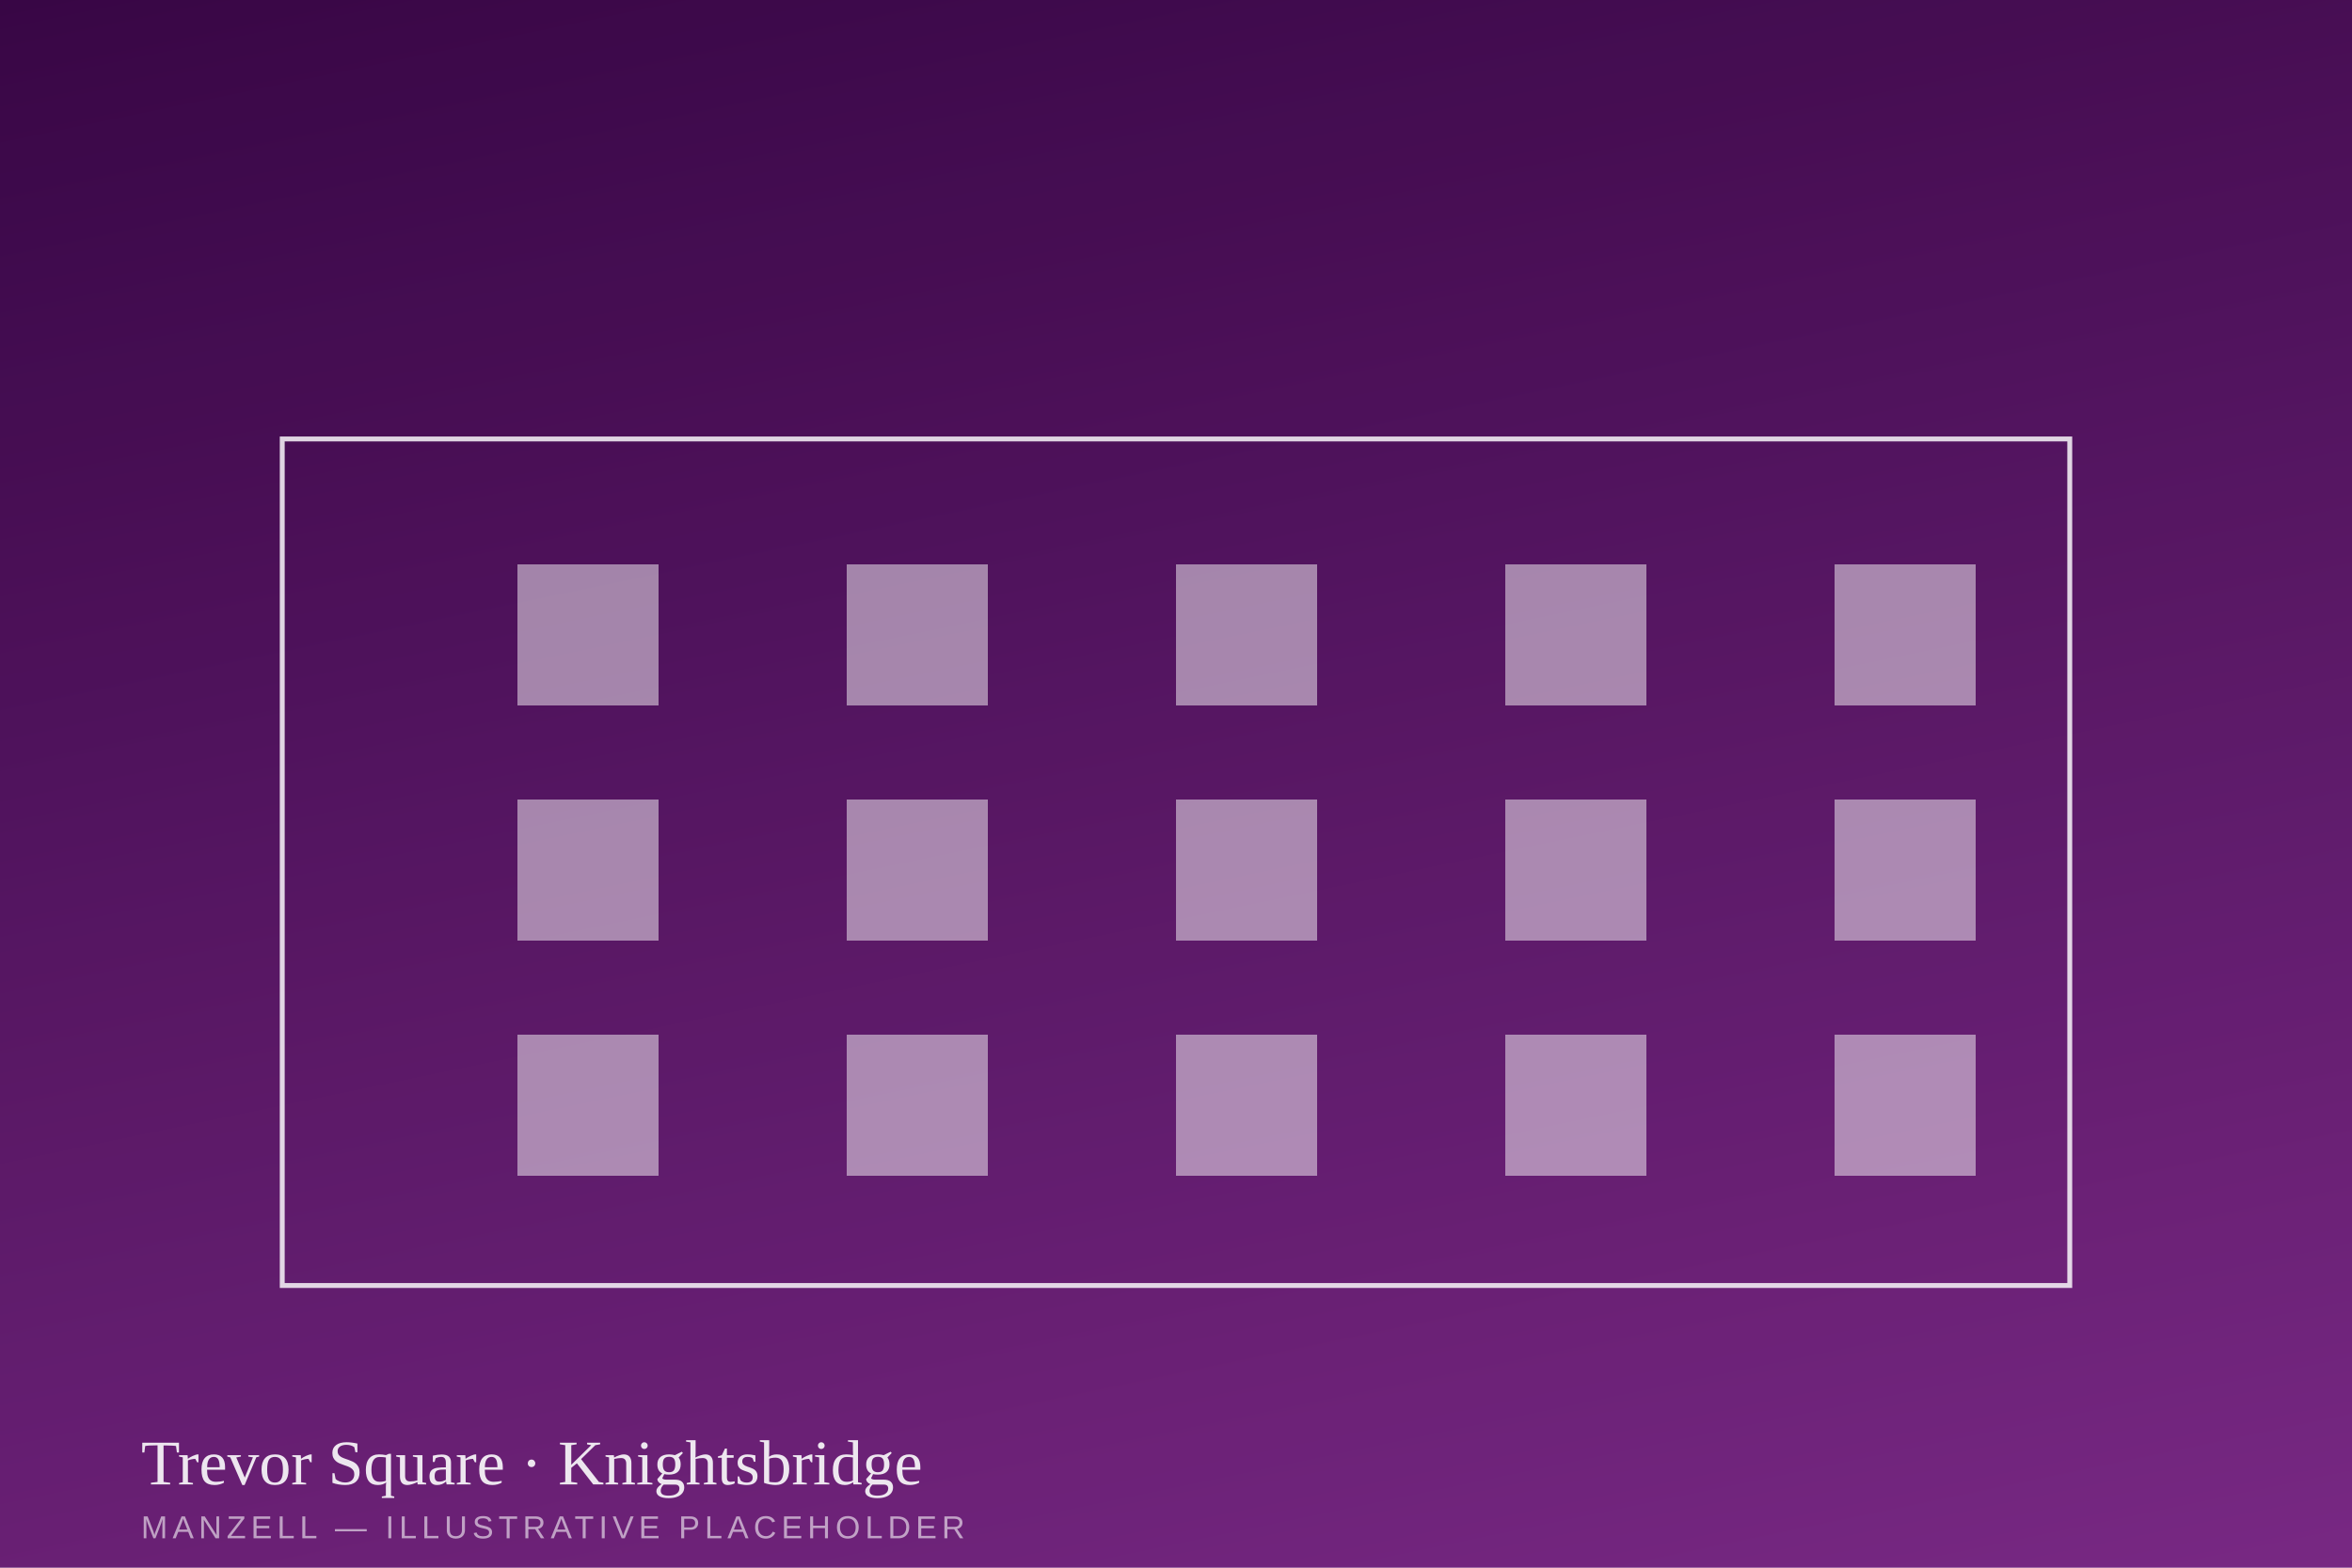
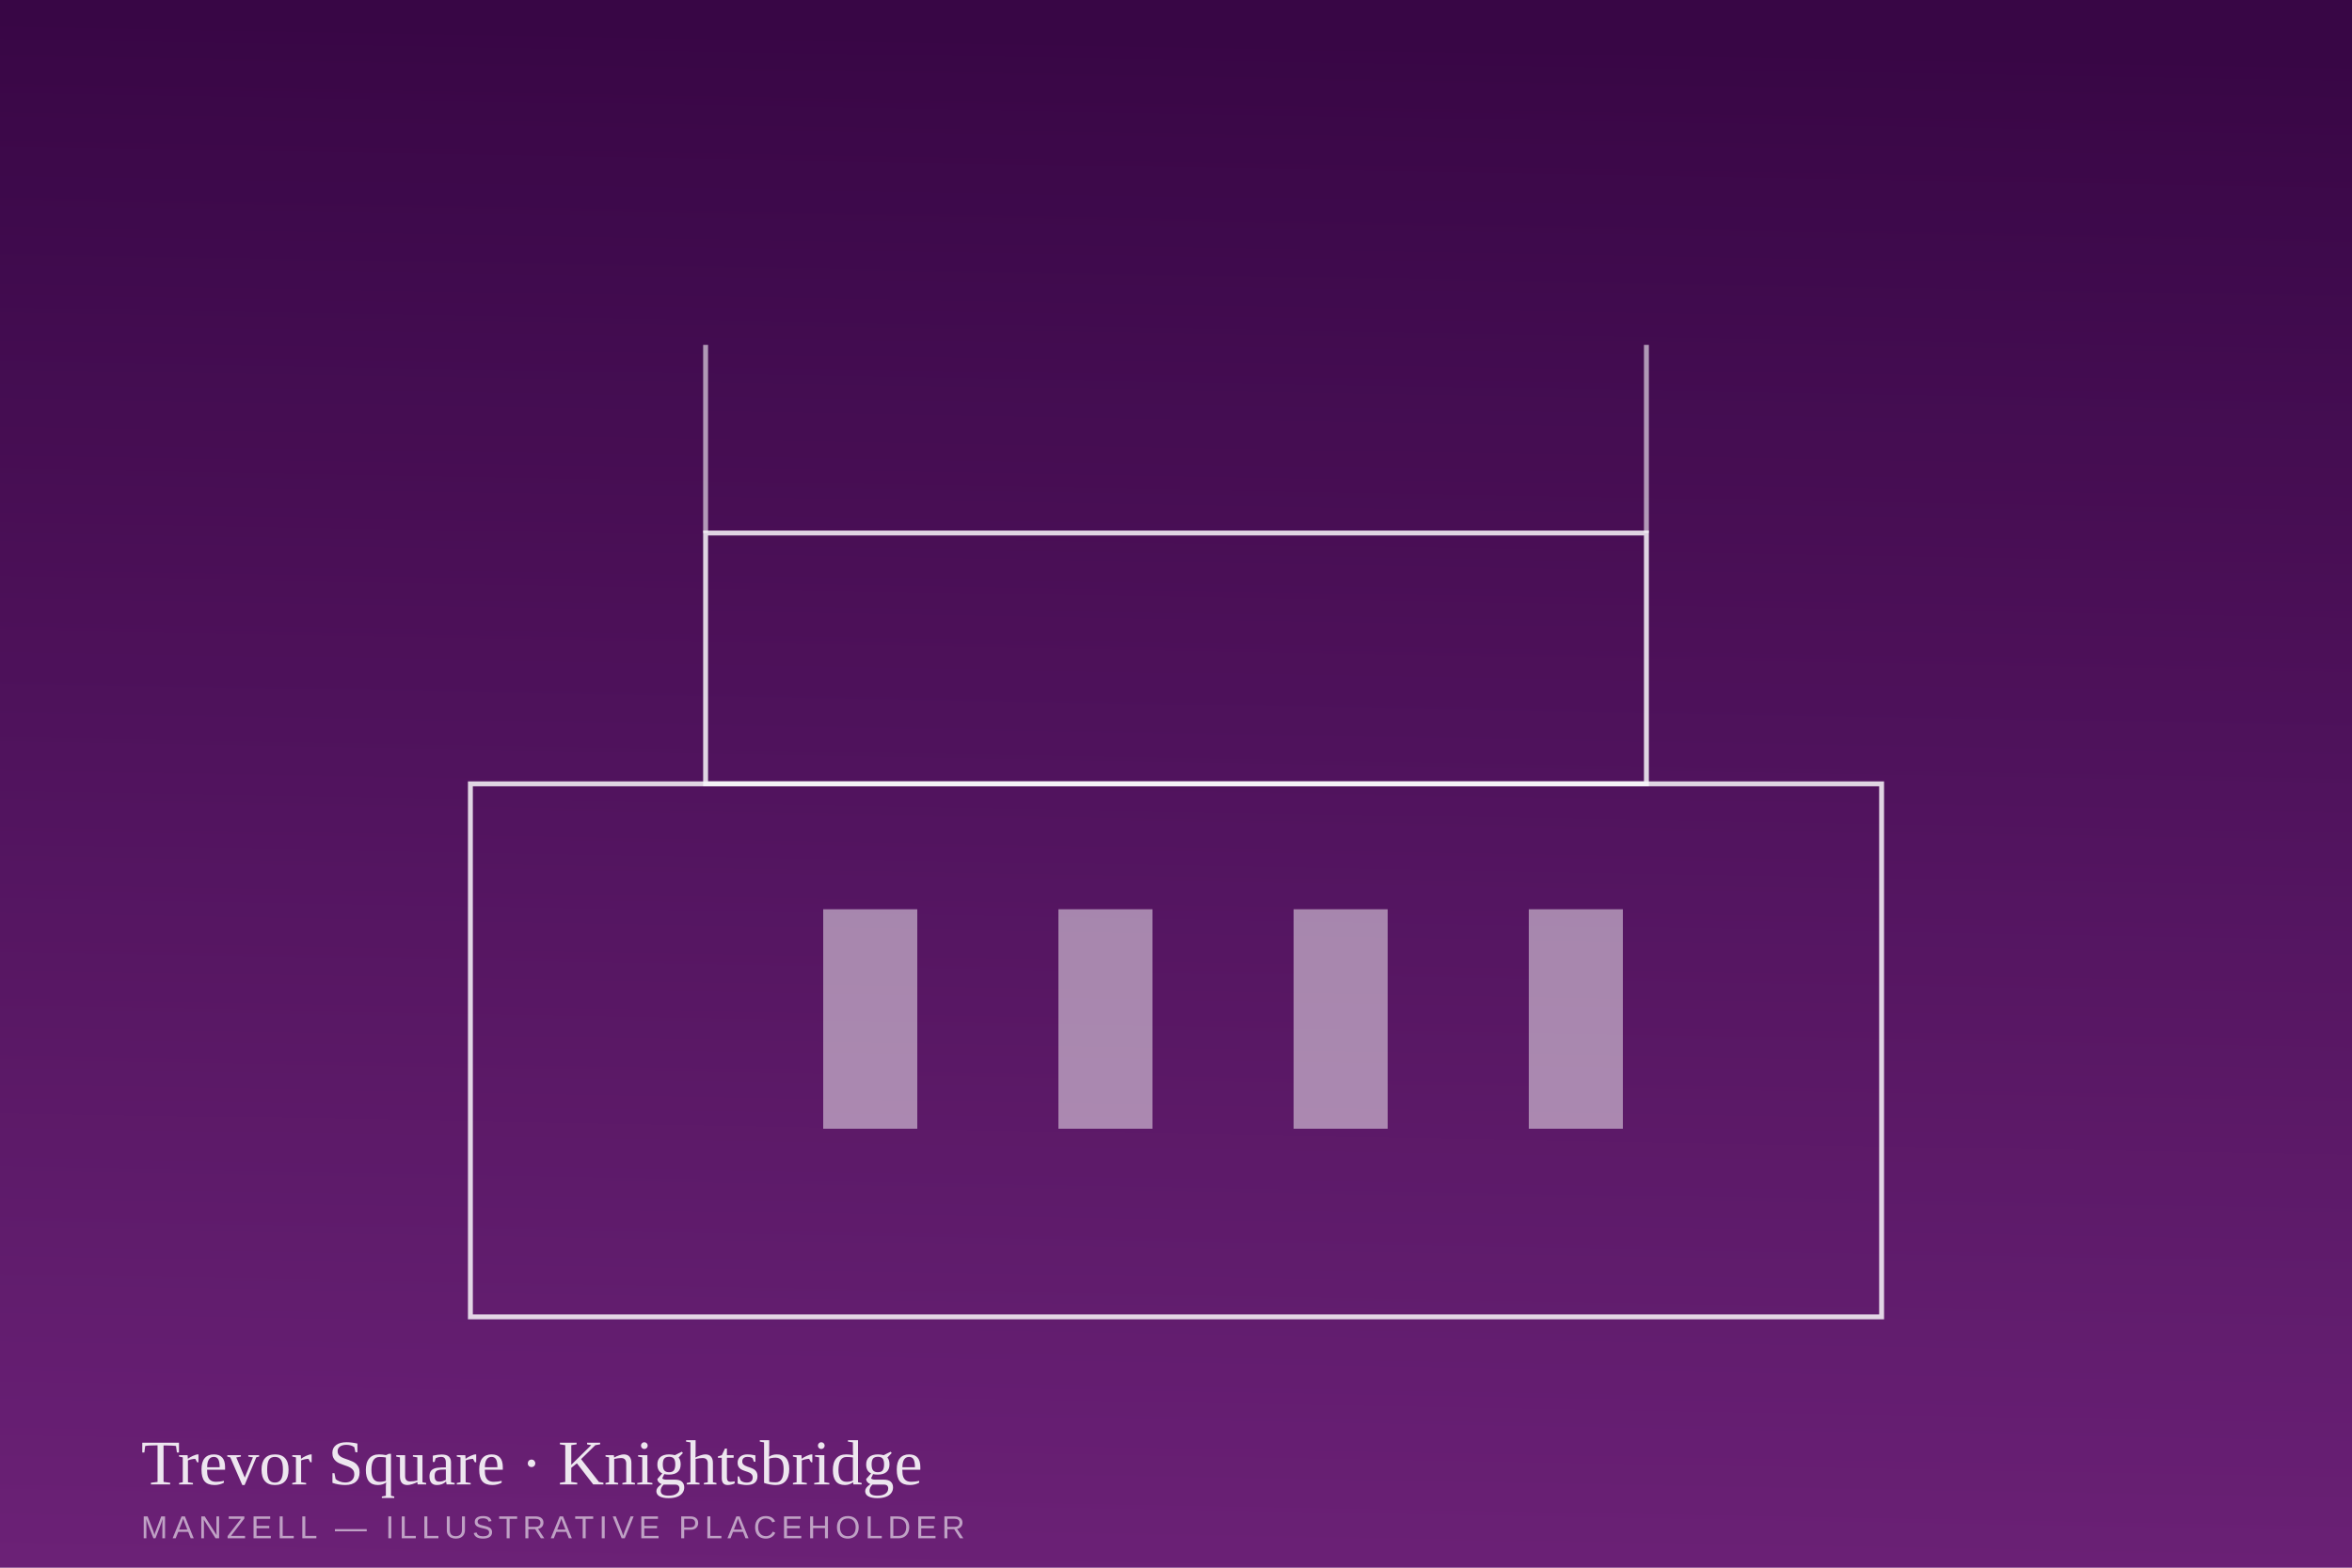
<svg xmlns="http://www.w3.org/2000/svg" width="960" height="640" viewBox="0 0 960 640" role="img" aria-label="Trevor Square · Knightsbridge">
  <defs>
-     <linearGradient id="g144" x1="0%" y1="0%" x2="100%" y2="100%" gradientTransform="rotate(28)">
+     <linearGradient id="g191" x1="0%" y1="0%" x2="100%" y2="100%" gradientTransform="rotate(47)">
      <stop offset="0%" stop-color="#36013f" />
      <stop offset="100%" stop-color="#832a89" />
    </linearGradient>
  </defs>
-   <rect width="960" height="640" fill="url(#g144)" />
+   <rect width="960" height="640" fill="url(#g191)" />
  <rect x="0" y="0" width="960" height="640" fill="#514ea2" opacity="0.06" />
-   <rect x="115.2" y="179.2" width="729.6" height="345.6" fill="none" stroke="#f9f7fa" stroke-width="2" opacity="0.85" />
-   <rect x="211.2" y="230.4" width="57.6" height="57.6" fill="#f9f7fa" opacity="0.5" />
-   <rect x="345.6" y="230.4" width="57.6" height="57.6" fill="#f9f7fa" opacity="0.5" />
-   <rect x="480" y="230.4" width="57.6" height="57.6" fill="#f9f7fa" opacity="0.5" />
-   <rect x="614.4" y="230.4" width="57.6" height="57.6" fill="#f9f7fa" opacity="0.5" />
-   <rect x="748.8" y="230.4" width="57.6" height="57.6" fill="#f9f7fa" opacity="0.5" />
-   <rect x="211.2" y="326.4" width="57.6" height="57.6" fill="#f9f7fa" opacity="0.5" />
-   <rect x="345.6" y="326.4" width="57.6" height="57.6" fill="#f9f7fa" opacity="0.5" />
-   <rect x="480" y="326.4" width="57.6" height="57.6" fill="#f9f7fa" opacity="0.5" />
-   <rect x="614.4" y="326.4" width="57.6" height="57.6" fill="#f9f7fa" opacity="0.5" />
-   <rect x="748.8" y="326.4" width="57.6" height="57.6" fill="#f9f7fa" opacity="0.5" />
-   <rect x="211.2" y="422.4" width="57.6" height="57.6" fill="#f9f7fa" opacity="0.5" />
-   <rect x="345.6" y="422.4" width="57.6" height="57.6" fill="#f9f7fa" opacity="0.5" />
-   <rect x="480" y="422.4" width="57.6" height="57.6" fill="#f9f7fa" opacity="0.5" />
-   <rect x="614.4" y="422.4" width="57.6" height="57.6" fill="#f9f7fa" opacity="0.5" />
-   <rect x="748.8" y="422.4" width="57.6" height="57.6" fill="#f9f7fa" opacity="0.5" />
+   <rect x="192" y="320" width="576" height="217.6" fill="none" stroke="#f9f7fa" stroke-width="2" opacity="0.85" />
+   <rect x="288" y="217.6" width="384" height="102.4" fill="none" stroke="#f9f7fa" stroke-width="2" opacity="0.85" />
+   <line x1="288" y1="217.6" x2="288" y2="140.8" stroke="#f9f7fa" stroke-width="2" opacity="0.6" />
+   <line x1="672" y1="217.6" x2="672" y2="140.8" stroke="#f9f7fa" stroke-width="2" opacity="0.6" />
+   <rect x="336" y="371.2" width="38.4" height="89.6" fill="#f9f7fa" opacity="0.5" />
+   <rect x="432" y="371.2" width="38.4" height="89.6" fill="#f9f7fa" opacity="0.5" />
+   <rect x="528" y="371.2" width="38.4" height="89.6" fill="#f9f7fa" opacity="0.5" />
+   <rect x="624" y="371.2" width="38.4" height="89.6" fill="#f9f7fa" opacity="0.5" />
  <text x="57.6" y="606" font-family="Georgia, 'Times New Roman', serif" font-size="26" fill="#f9f7fa" opacity="0.92">Trevor Square · Knightsbridge</text>
  <text x="57.6" y="628" font-family="Arial, sans-serif" font-size="13" letter-spacing="2" fill="#f9f7fa" opacity="0.6">MANZELL — ILLUSTRATIVE PLACEHOLDER</text>
</svg>
